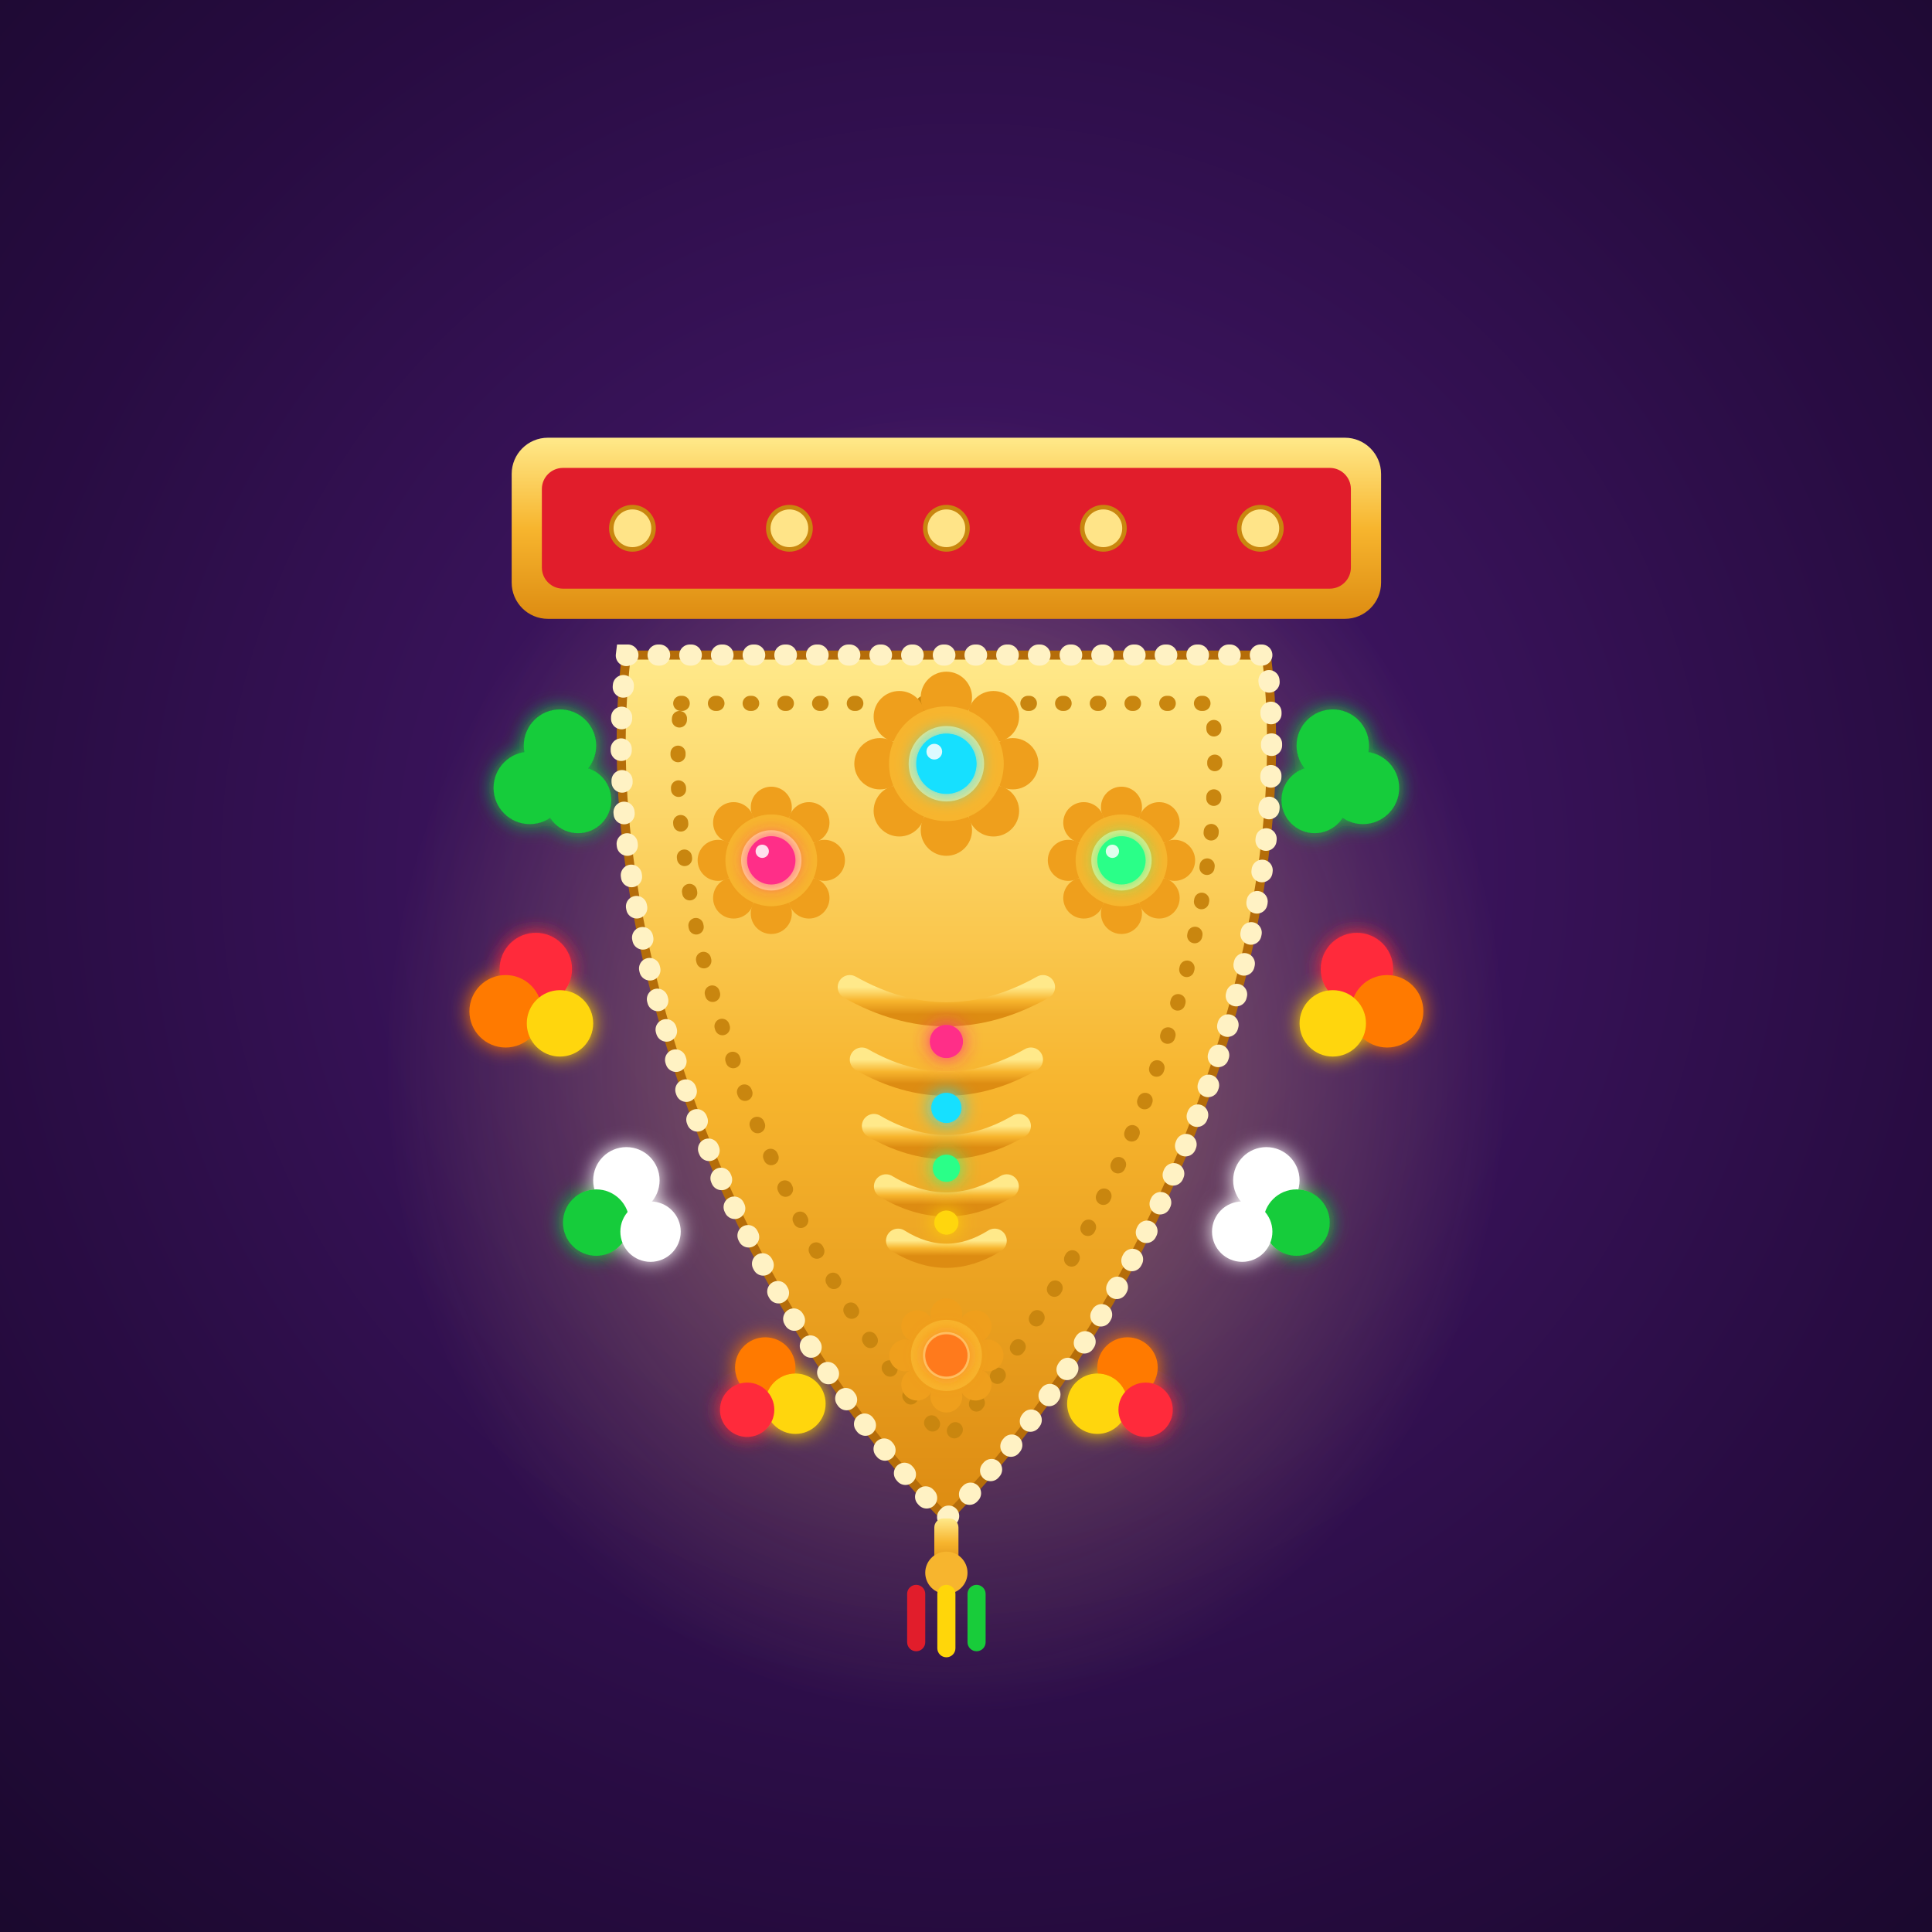
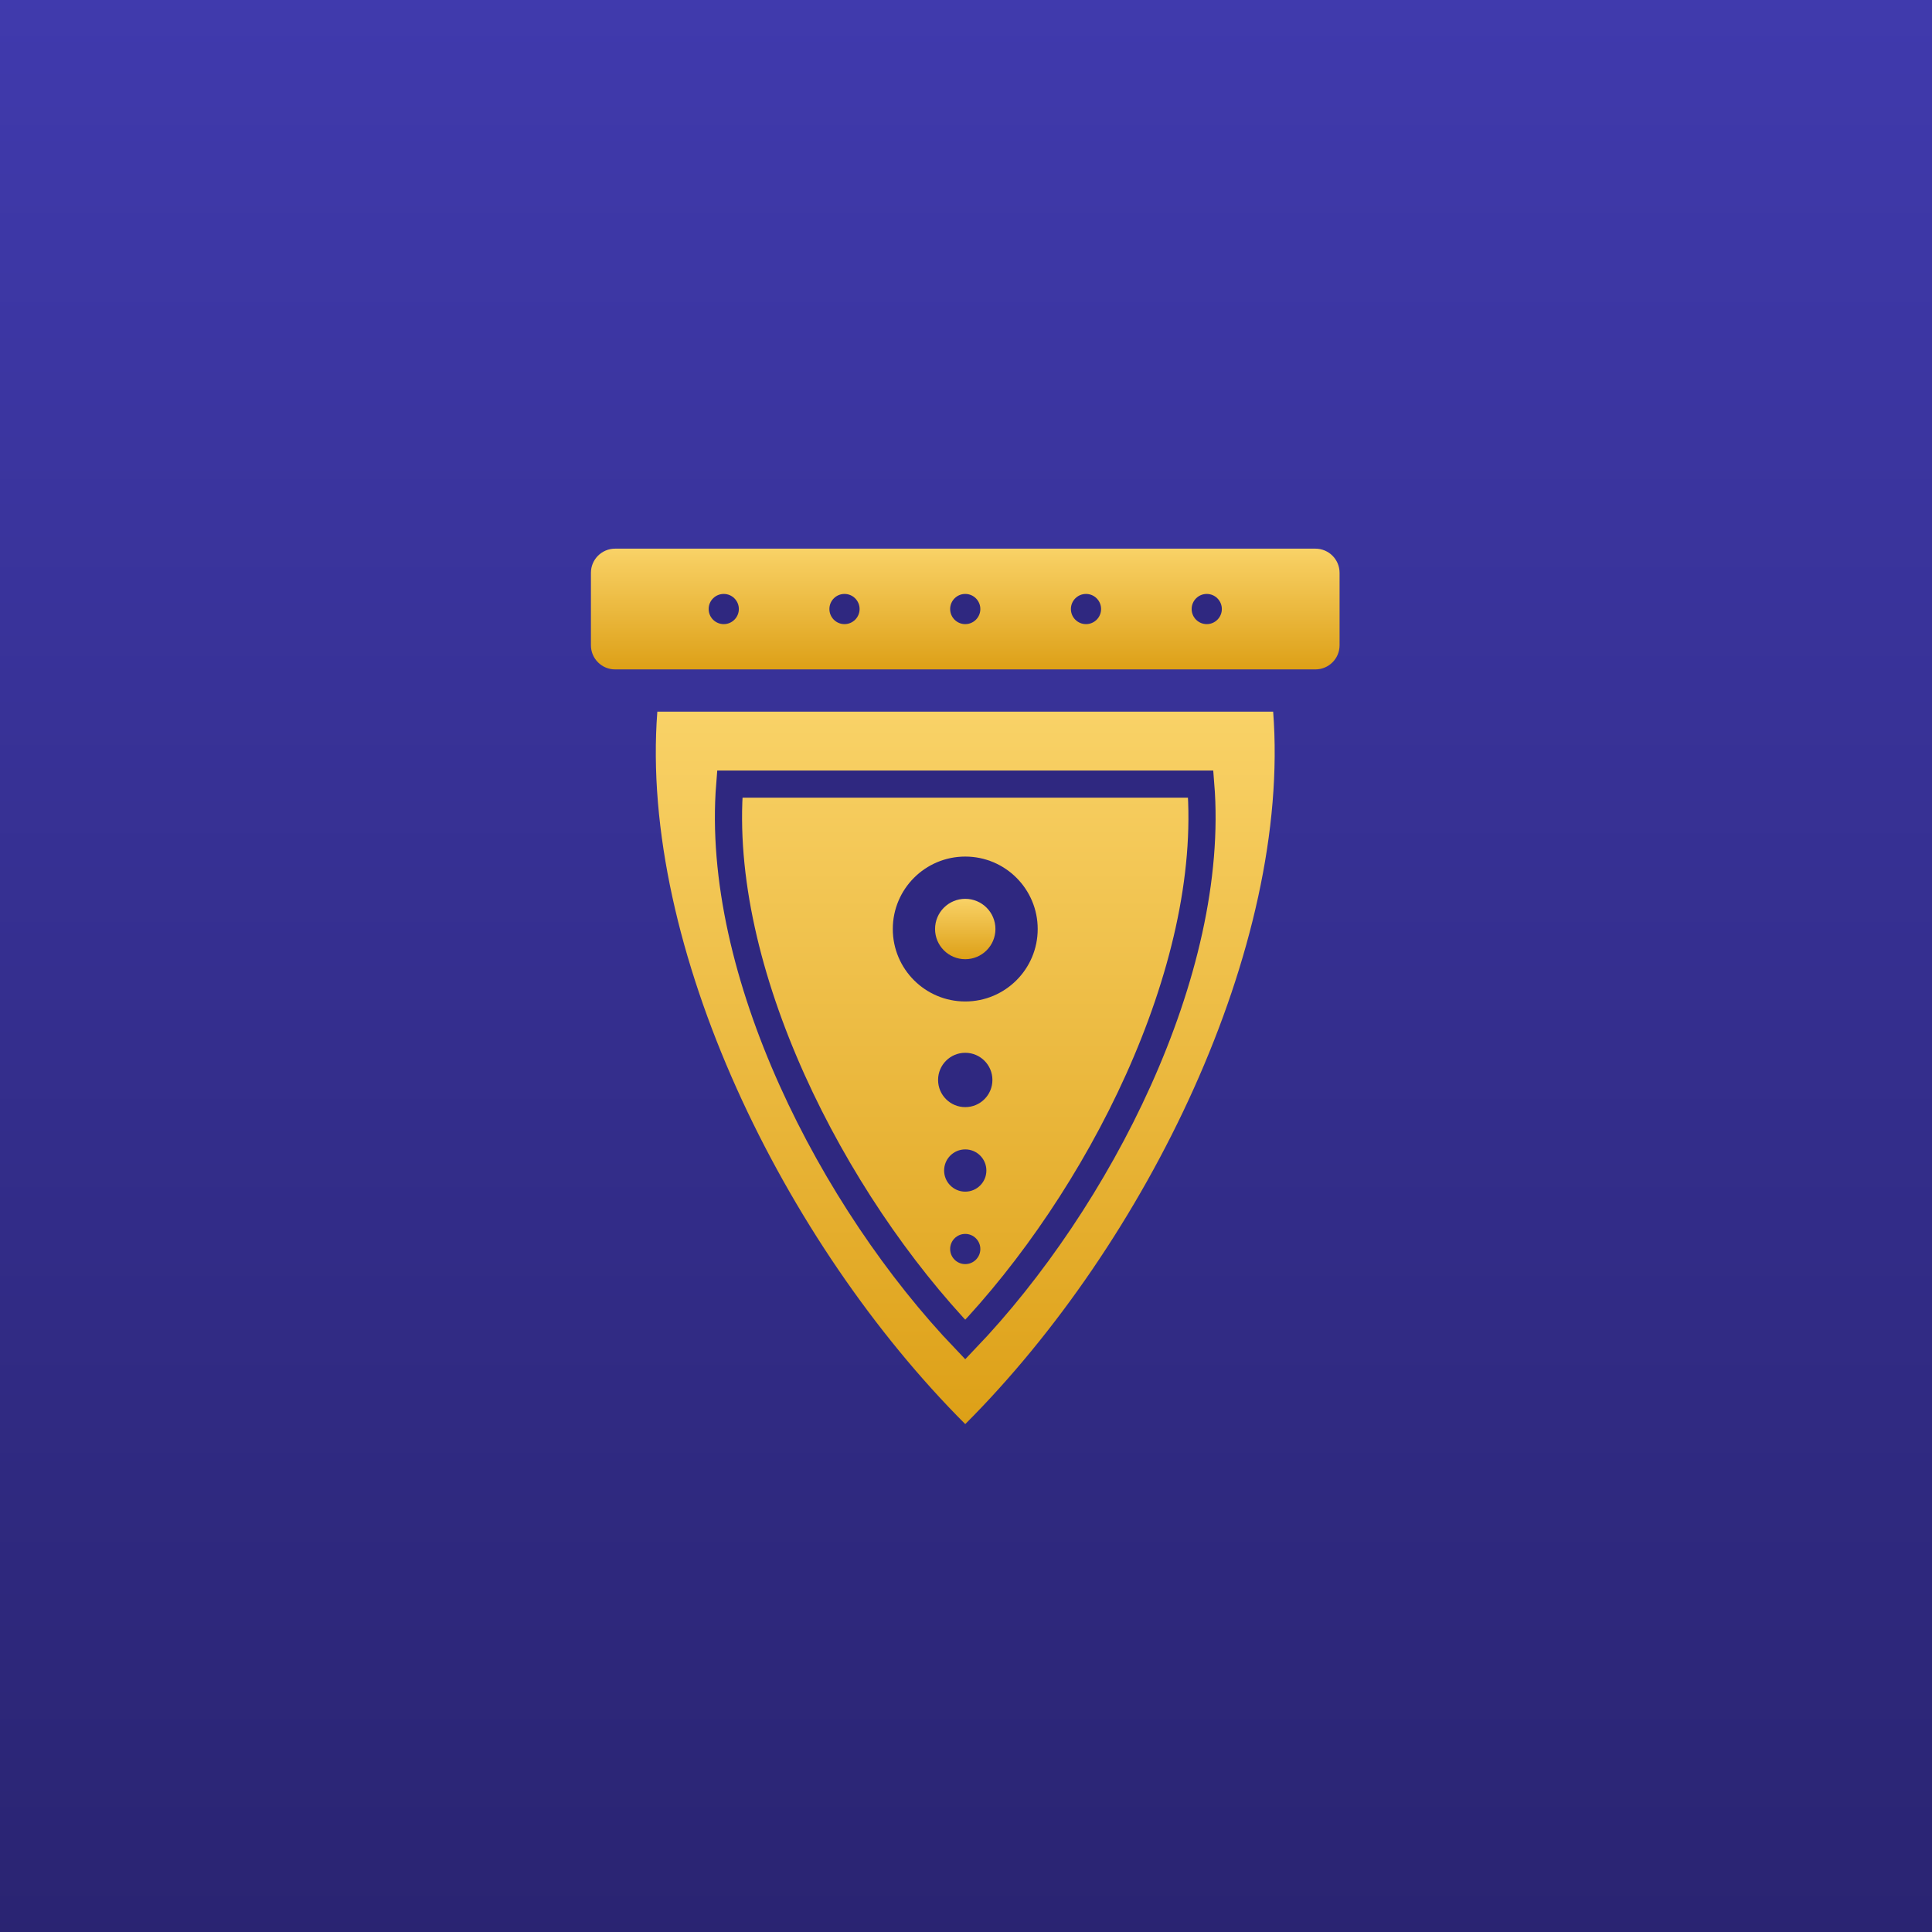
<svg xmlns="http://www.w3.org/2000/svg" viewBox="0 0 512 512">
  <defs>
-     <radialGradient id="bg" cx="0.5" cy="0.45" r="0.85">
-       <stop offset="0" stop-color="#4a1a72" />
-       <stop offset="0.6" stop-color="#280c42" />
-       <stop offset="1" stop-color="#140724" />
-     </radialGradient>
-     <radialGradient id="halo" cx="0.5" cy="0.5" r="0.5">
-       <stop offset="0" stop-color="#ffd86b" stop-opacity="0.45" />
-       <stop offset="1" stop-color="#ffd86b" stop-opacity="0" />
-     </radialGradient>
+     <linearGradient id="bgG" x1="0" y1="0" x2="0" y2="1">
+       <stop offset="0" stop-color="#403aad" />
+       <stop offset="1" stop-color="#2a2472" />
+     </linearGradient>
    <linearGradient id="goldG" x1="0" y1="0" x2="0" y2="1">
-       <stop offset="0" stop-color="#ffe98a" />
-       <stop offset="0.5" stop-color="#f7b52e" />
-       <stop offset="1" stop-color="#dd8c12" />
+       <stop offset="0" stop-color="#f9d267" />
+       <stop offset="1" stop-color="#dda017" />
    </linearGradient>
-     <filter id="glow" x="-60%" y="-60%" width="220%" height="220%">
-       <feGaussianBlur stdDeviation="3.2" result="b" />
-       <feMerge>
-         <feMergeNode in="b" />
-         <feMergeNode in="SourceGraphic" />
-       </feMerge>
-     </filter>
-     <g id="burst">
-       <g fill="#ef9f1c">
-         <circle cx="22" cy="0" r="8.5" />
-         <circle cx="15.6" cy="-15.6" r="8.5" />
-         <circle cx="0" cy="-22" r="8.5" />
-         <circle cx="-15.6" cy="-15.6" r="8.5" />
-         <circle cx="-22" cy="0" r="8.5" />
-         <circle cx="-15.6" cy="15.6" r="8.5" />
-         <circle cx="0" cy="22" r="8.5" />
-         <circle cx="15.6" cy="15.6" r="8.5" />
-       </g>
-       <circle r="19" fill="#f7b52e" />
-       <circle r="12.5" fill="#ffe488" />
+   </defs>
+   <rect width="512" height="512" fill="url(#bgG)" />
+   <g transform="translate(51,51) scale(0.80)">
+     <g fill="url(#goldG)">
+       <rect x="132" y="118" width="248" height="40" rx="8" />
+       <path d="M154 172 H358 C364 250 316 348 256 408 C196 348 148 250 154 172 Z" />
    </g>
-     <g id="poms">
-       <g fill="#18cc3a">
-         <circle cx="128" cy="182" r="12" />
-         <circle cx="118" cy="196" r="12" />
-         <circle cx="134" cy="200" r="11" />
-       </g>
-       <g>
-         <circle cx="120" cy="256" r="12" fill="#ff2a3a" />
-         <circle cx="110" cy="270" r="12" fill="#ff7a00" />
-         <circle cx="128" cy="274" r="11" fill="#ffd60a" />
-       </g>
-       <g>
-         <circle cx="150" cy="326" r="11" fill="#ffffff" />
-         <circle cx="140" cy="340" r="11" fill="#18cc3a" />
-         <circle cx="158" cy="343" r="10" fill="#ffffff" />
-       </g>
-       <g>
-         <circle cx="196" cy="388" r="10" fill="#ff7a00" />
-         <circle cx="206" cy="400" r="10" fill="#ffd60a" />
-         <circle cx="190" cy="402" r="9" fill="#ff2a3a" />
-       </g>
+     <g fill="#2f2880">
+       <circle cx="176" cy="138" r="5" />
+       <circle cx="216" cy="138" r="5" />
+       <circle cx="256" cy="138" r="5" />
+       <circle cx="296" cy="138" r="5" />
+       <circle cx="336" cy="138" r="5" />
    </g>
-   </defs>
-   <rect width="512" height="512" fill="url(#bg)" />
-   <g transform="translate(46,52) scale(0.80)">
-     <ellipse cx="256" cy="288" rx="185" ry="215" fill="url(#halo)" />
-     <g filter="url(#glow)">
-       <use href="#poms" />
-       <use href="#poms" transform="translate(512,0) scale(-1,1)" />
-     </g>
-     <path d="M150 152 L362 152 C374 250 322 372 256 438 C190 372 138 250 150 152 Z" fill="url(#goldG)" stroke="#b56d09" stroke-width="3" />
-     <path d="M150 152 L362 152 C374 250 322 372 256 438 C190 372 138 250 150 152 Z" fill="none" stroke="#fff2c4" stroke-width="7" stroke-linecap="round" stroke-dasharray="0.5 10" />
-     <path d="M168 168 L344 168 C352 250 306 356 256 412 C206 356 160 250 168 168 Z" fill="none" stroke="#c9860f" stroke-width="5" stroke-linecap="round" stroke-dasharray="0.5 11" />
-     <rect x="112" y="80" width="288" height="60" rx="12" fill="url(#goldG)" />
-     <rect x="122" y="90" width="268" height="40" rx="7" fill="#e11d2b" />
-     <g fill="#ffe488" stroke="#c9860f" stroke-width="1.5">
-       <circle cx="152" cy="110" r="7" />
-       <circle cx="204" cy="110" r="7" />
-       <circle cx="256" cy="110" r="7" />
-       <circle cx="308" cy="110" r="7" />
-       <circle cx="360" cy="110" r="7" />
-     </g>
-     <use href="#burst" transform="translate(256,188)" />
-     <use href="#burst" transform="translate(198,220) scale(0.8)" />
-     <use href="#burst" transform="translate(314,220) scale(0.8)" />
-     <g filter="url(#glow)">
-       <circle cx="256" cy="188" r="10" fill="#14e0ff" />
-       <circle cx="198" cy="220" r="8" fill="#ff2e88" />
-       <circle cx="314" cy="220" r="8" fill="#2bff88" />
-     </g>
-     <g fill="#ffffff" opacity="0.85">
-       <circle cx="252" cy="184" r="2.6" />
-       <circle cx="195" cy="217" r="2.2" />
-       <circle cx="311" cy="217" r="2.2" />
-     </g>
-     <g fill="none" stroke="url(#goldG)" stroke-width="8" stroke-linecap="round">
-       <path d="M224 262 Q256 280 288 262" />
-       <path d="M228 286 Q256 302 284 286" />
-       <path d="M232 308 Q256 322 280 308" />
-       <path d="M236 328 Q256 340 276 328" />
-       <path d="M240 346 Q256 356 272 346" />
-     </g>
-     <g filter="url(#glow)">
-       <circle cx="256" cy="280" r="5.5" fill="#ff2e88" />
-       <circle cx="256" cy="302" r="5" fill="#14e0ff" />
-       <circle cx="256" cy="322" r="4.5" fill="#2bff88" />
-       <circle cx="256" cy="340" r="4" fill="#ffd60a" />
-     </g>
-     <use href="#burst" transform="translate(256,384) scale(0.62)" />
-     <circle cx="256" cy="384" r="7" fill="#ff7a1a" filter="url(#glow)" />
-     <rect x="252" y="438" width="8" height="16" rx="3" fill="url(#goldG)" />
-     <circle cx="256" cy="456" r="7" fill="#f7b52e" />
-     <g>
-       <rect x="243" y="460" width="6" height="22" rx="3" fill="#e11d2b" />
-       <rect x="253" y="460" width="6" height="24" rx="3" fill="#ffd60a" />
-       <rect x="263" y="460" width="6" height="22" rx="3" fill="#18cc3a" />
+     <path d="M178 196 H334 C339 258 300 334 256 380 C212 334 173 258 178 196 Z" fill="none" stroke="#2f2880" stroke-width="9" />
+     <circle cx="256" cy="244" r="24" fill="#2f2880" />
+     <circle cx="256" cy="244" r="10" fill="url(#goldG)" />
+     <g fill="#2f2880">
+       <circle cx="256" cy="294" r="9" />
+       <circle cx="256" cy="324" r="7" />
+       <circle cx="256" cy="350" r="5" />
    </g>
  </g>
</svg>
